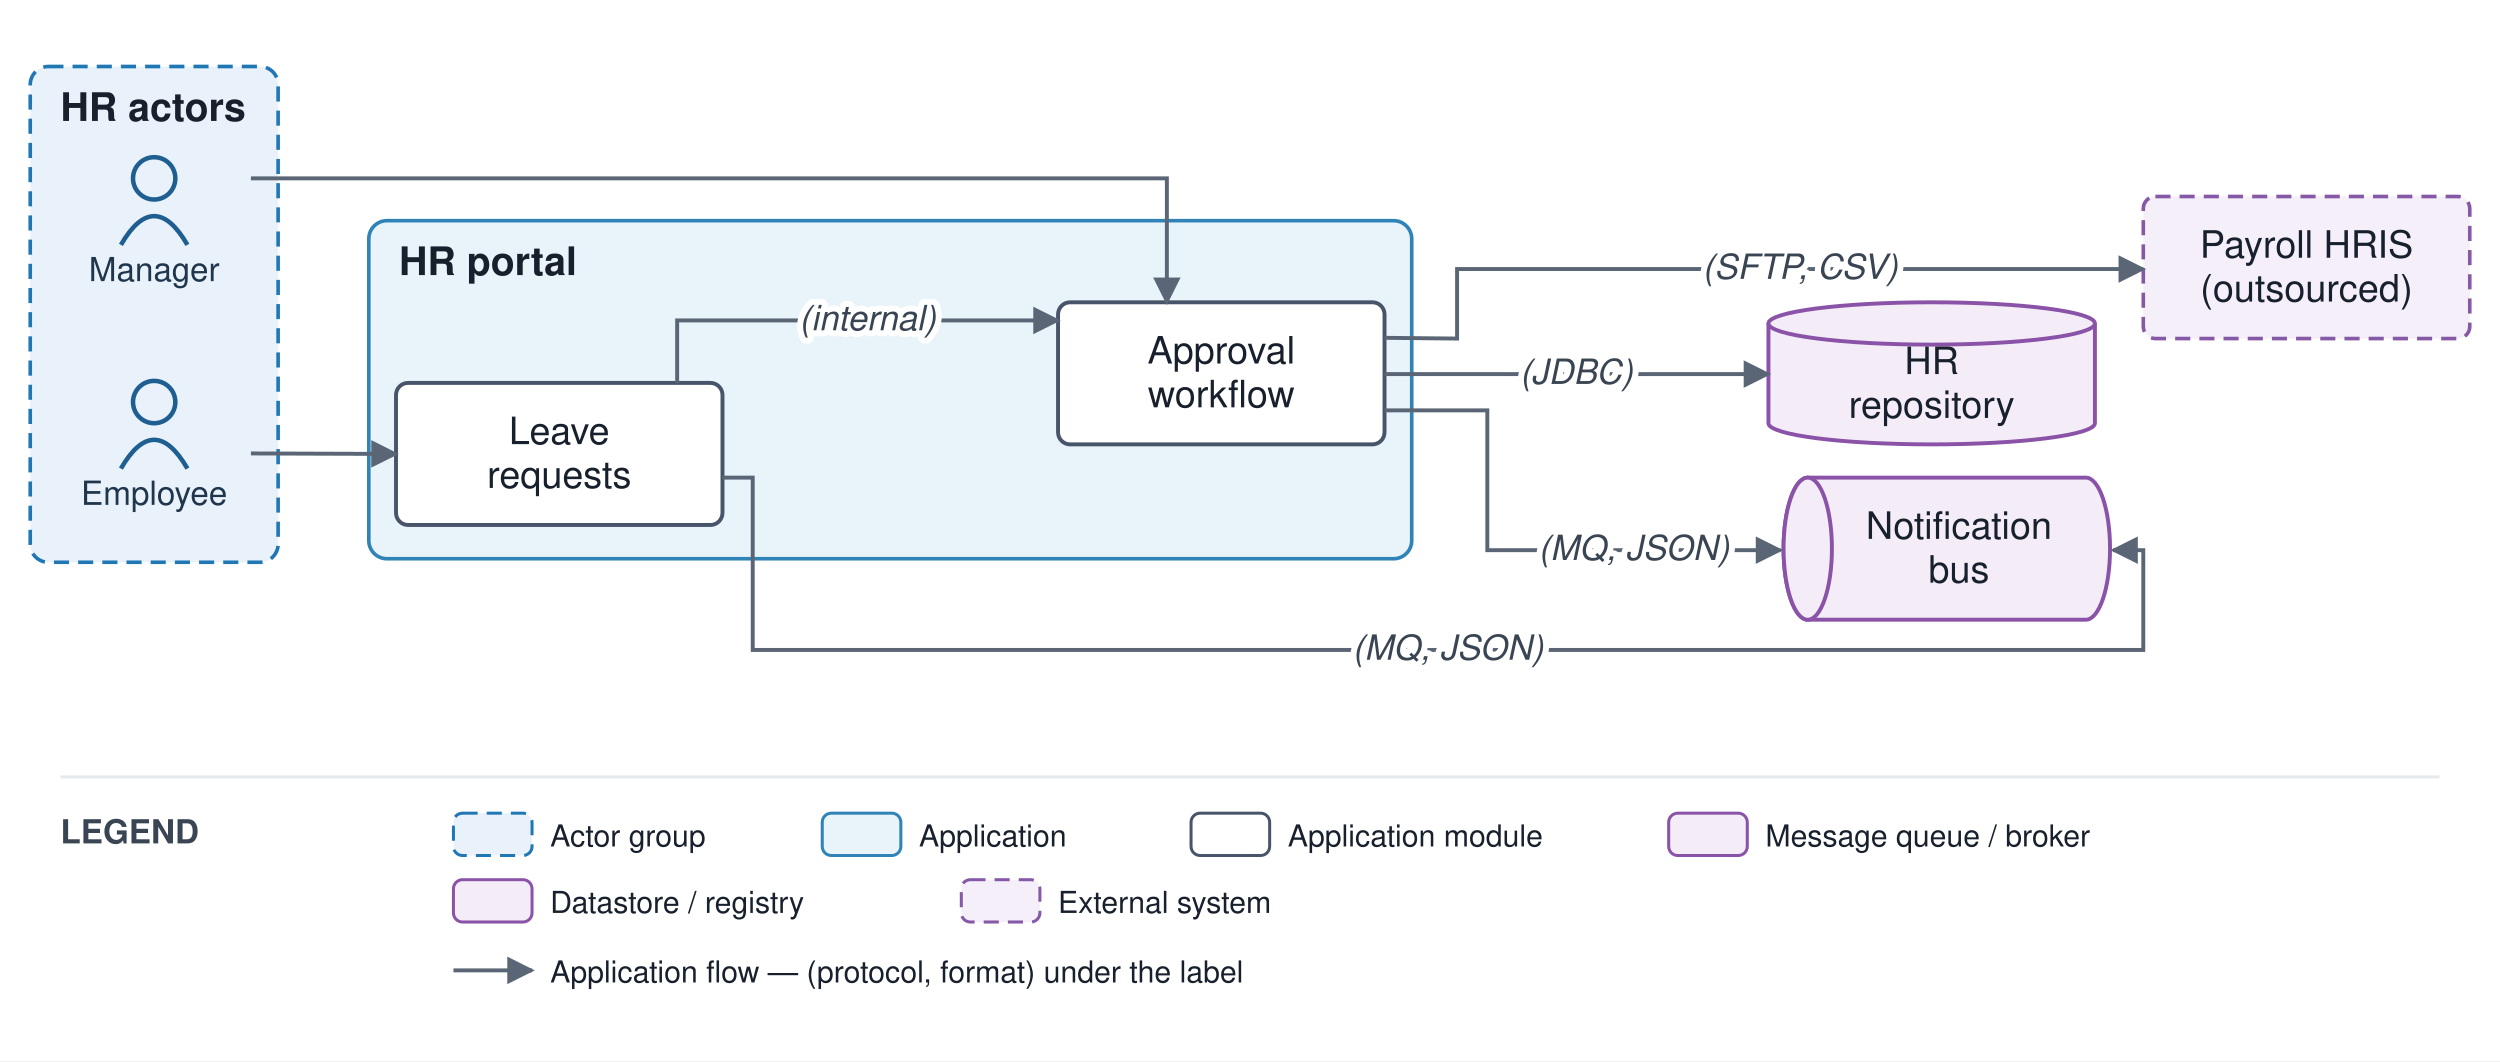
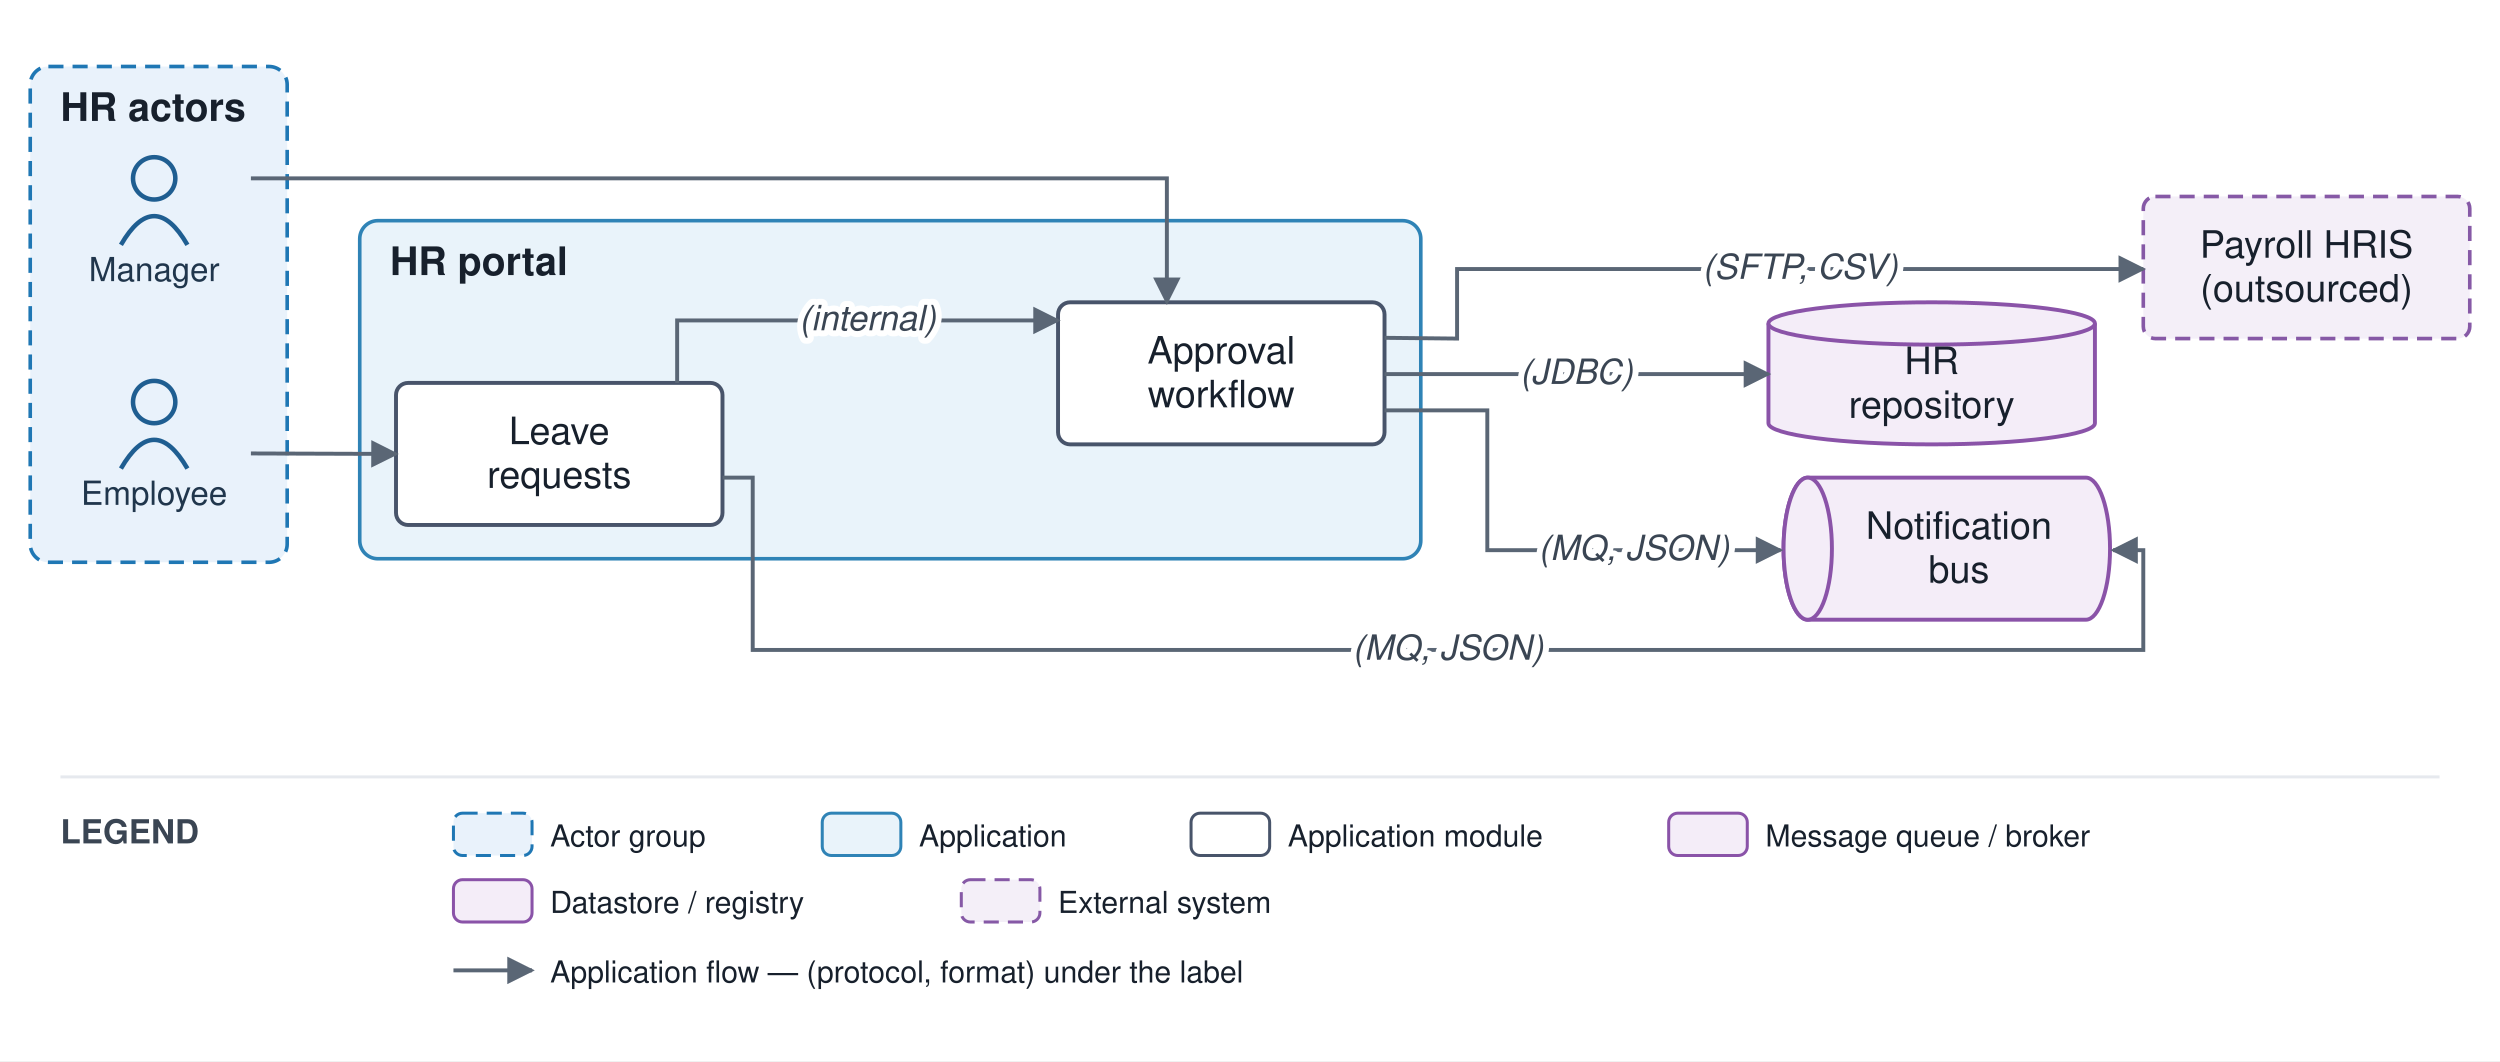
<svg xmlns="http://www.w3.org/2000/svg" viewBox="0 0 827 351" font-family="Helvetica,Arial,sans-serif">
  <defs>
    <marker id="arr" viewBox="0 0 10 10" refX="9" refY="5" markerWidth="7" markerHeight="7" orient="auto-start-reverse">
      <path d="M0,0 L10,5 L0,10 z" fill="#5a6675" />
    </marker>
  </defs>
  <rect width="827" height="351" fill="#ffffff" />
-   <rect x="10" y="22" width="82" height="164" rx="6" fill="#e9f2fb" stroke="#1f77b4" stroke-width="1.2" stroke-dasharray="5 3" />
+   <rect x="10" y="22" width="85" height="164" rx="6" fill="#e9f2fb" stroke="#1f77b4" stroke-width="1.2" stroke-dasharray="5 3" />
  <text x="20" y="40" font-size="13" font-weight="bold" fill="#17202c">HR actors</text>
-   <rect x="122" y="73" width="345" height="111.833" rx="6" fill="#e9f3fa" stroke="#2f83b6" stroke-width="1.2" />
-   <text x="132" y="91" font-size="13" font-weight="bold" fill="#17202c">HR portal</text>
+   <rect x="119" y="73" width="351" height="111.833" rx="6" fill="#e9f3fa" stroke="#2f83b6" stroke-width="1.2" />
+   <text x="129" y="91" font-size="13" font-weight="bold" fill="#17202c">HR portal</text>
  <circle cx="51" cy="133" r="7" fill="none" stroke="#1f5e91" stroke-width="1.5" />
  <path d="M 40 155 q 11 -19 22 0" fill="none" stroke="#1f5e91" stroke-width="1.5" />
  <text x="51" y="167" font-size="11" text-anchor="middle" fill="#20364c">Employee</text>
  <circle cx="51" cy="59" r="7" fill="none" stroke="#1f5e91" stroke-width="1.5" />
  <path d="M 40 81 q 11 -19 22 0" fill="none" stroke="#1f5e91" stroke-width="1.5" />
  <text x="51" y="93" font-size="11" text-anchor="middle" fill="#20364c">Manager</text>
  <rect x="131" y="126.667" width="108" height="47" rx="4" fill="#ffffff" stroke="#48546a" stroke-width="1.3" />
  <text x="185" y="146.917" font-size="12.5" text-anchor="middle" fill="#17202c">Leave</text>
  <text x="185" y="161.417" font-size="12.5" text-anchor="middle" fill="#17202c">requests</text>
  <rect x="350" y="100" width="108" height="47" rx="4" fill="#ffffff" stroke="#48546a" stroke-width="1.3" />
  <text x="404" y="120.25" font-size="12.5" text-anchor="middle" fill="#17202c">Approval</text>
  <text x="404" y="134.75" font-size="12.5" text-anchor="middle" fill="#17202c">workflow</text>
  <path d="M 598 158 h 92 a 8 23.5 0 0 1 0 47 h -92 a 8 23.5 0 0 1 0 -47" fill="#f4edf8" stroke="#8a53a8" stroke-width="1.3" />
  <ellipse cx="598" cy="181.5" rx="8" ry="23.5" fill="#f4edf8" stroke="#8a53a8" stroke-width="1.3" />
  <text x="648" y="178.25" font-size="12.5" text-anchor="middle" fill="#17202c">Notification</text>
  <text x="648" y="192.75" font-size="12.5" text-anchor="middle" fill="#17202c">bus</text>
  <path d="M 585 107 v 33 a 54 7 0 0 0 108 0 v -33" fill="#f4edf8" stroke="#8a53a8" stroke-width="1.3" />
  <ellipse cx="639" cy="107" rx="54" ry="7" fill="#f4edf8" stroke="#8a53a8" stroke-width="1.3" />
  <text x="639" y="123.75" font-size="12.5" text-anchor="middle" fill="#17202c">HR</text>
  <text x="639" y="138.25" font-size="12.5" text-anchor="middle" fill="#17202c">repository</text>
  <rect x="709" y="65" width="108" height="47" rx="4" fill="#f4eff8" stroke="#8659a6" stroke-width="1.2" stroke-dasharray="5 3" />
  <text x="763" y="85.25" font-size="12.5" text-anchor="middle" fill="#17202c">Payroll HRIS</text>
  <text x="763" y="99.75" font-size="12.5" text-anchor="middle" fill="#17202c">(outsourced)</text>
  <path d="M 83 150 L 131 150.167" fill="none" stroke="#5a6675" stroke-width="1.3" marker-end="url(#arr)" />
  <path d="M 224 126.667 L 224 106 L 350 106" fill="none" stroke="#5a6675" stroke-width="1.3" marker-end="url(#arr)" />
  <path d="M 83 59 L 386 59 L 386 100" fill="none" stroke="#5a6675" stroke-width="1.3" marker-end="url(#arr)" />
  <path d="M 458 123.75 L 585 123.75" fill="none" stroke="#5a6675" stroke-width="1.3" marker-end="url(#arr)" />
  <path d="M 458 135.75 L 492 135.75 L 492 182 L 589 182" fill="none" stroke="#5a6675" stroke-width="1.3" marker-end="url(#arr)" />
  <path d="M 239 158 L 249 158 L 249 215 L 709 215 L 709 182 L 699 182" fill="none" stroke="#5a6675" stroke-width="1.3" marker-end="url(#arr)" />
  <path d="M 458 111.75 L 482 112 L 482 89 L 709 89" fill="none" stroke="#5a6675" stroke-width="1.3" marker-end="url(#arr)" />
  <text x="287" y="109.25" font-size="11.5" text-anchor="middle" fill="#3a4553" font-style="italic" stroke="#ffffff" stroke-width="4" paint-order="stroke" stroke-linejoin="round">(internal)</text>
  <text x="521.5" y="127" font-size="11.5" text-anchor="middle" fill="#3a4553" font-style="italic" stroke="#ffffff" stroke-width="4" paint-order="stroke" stroke-linejoin="round">(JDBC)</text>
  <text x="540.5" y="185.25" font-size="11.5" text-anchor="middle" fill="#3a4553" font-style="italic" stroke="#ffffff" stroke-width="4" paint-order="stroke" stroke-linejoin="round">(MQ, JSON)</text>
  <text x="479" y="218.25" font-size="11.5" text-anchor="middle" fill="#3a4553" font-style="italic" stroke="#ffffff" stroke-width="4" paint-order="stroke" stroke-linejoin="round">(MQ, JSON)</text>
  <text x="595.5" y="92.25" font-size="11.5" text-anchor="middle" fill="#3a4553" font-style="italic" stroke="#ffffff" stroke-width="4" paint-order="stroke" stroke-linejoin="round">(SFTP, CSV)</text>
  <line x1="20" y1="257" x2="807" y2="257" stroke="#e6e9ee" stroke-width="1" />
  <text x="20" y="279" font-size="11" font-weight="bold" fill="#3a4553">LEGEND</text>
  <rect x="150" y="269" width="26" height="14" rx="3" fill="#e9f2fb" stroke="#1f77b4" stroke-dasharray="5 3" />
  <text x="182" y="280" font-size="10" fill="#17202c">Actor group</text>
  <rect x="272" y="269" width="26" height="14" rx="3" fill="#e9f3fa" stroke="#2f83b6" />
  <text x="304" y="280" font-size="10" fill="#17202c">Application</text>
  <rect x="394" y="269" width="26" height="14" rx="3" fill="#ffffff" stroke="#48546a" />
  <text x="426" y="280" font-size="10" fill="#17202c">Application module</text>
  <rect x="552" y="269" width="26" height="14" rx="3" fill="#f4edf8" stroke="#8a53a8" />
  <text x="584" y="280" font-size="10" fill="#17202c">Message queue / broker</text>
  <rect x="150" y="291" width="26" height="14" rx="3" fill="#f4edf8" stroke="#8a53a8" />
  <text x="182" y="302" font-size="10" fill="#17202c">Datastore / registry</text>
  <rect x="318" y="291" width="26" height="14" rx="3" fill="#f4eff8" stroke="#8659a6" stroke-dasharray="5 3" />
  <text x="350" y="302" font-size="10" fill="#17202c">External system</text>
  <line x1="150" y1="321" x2="176" y2="321" stroke="#5a6675" stroke-width="1.3" marker-end="url(#arr)" />
  <text x="182" y="325" font-size="10" fill="#17202c">Application flow — (protocol, format) under the label</text>
</svg>
